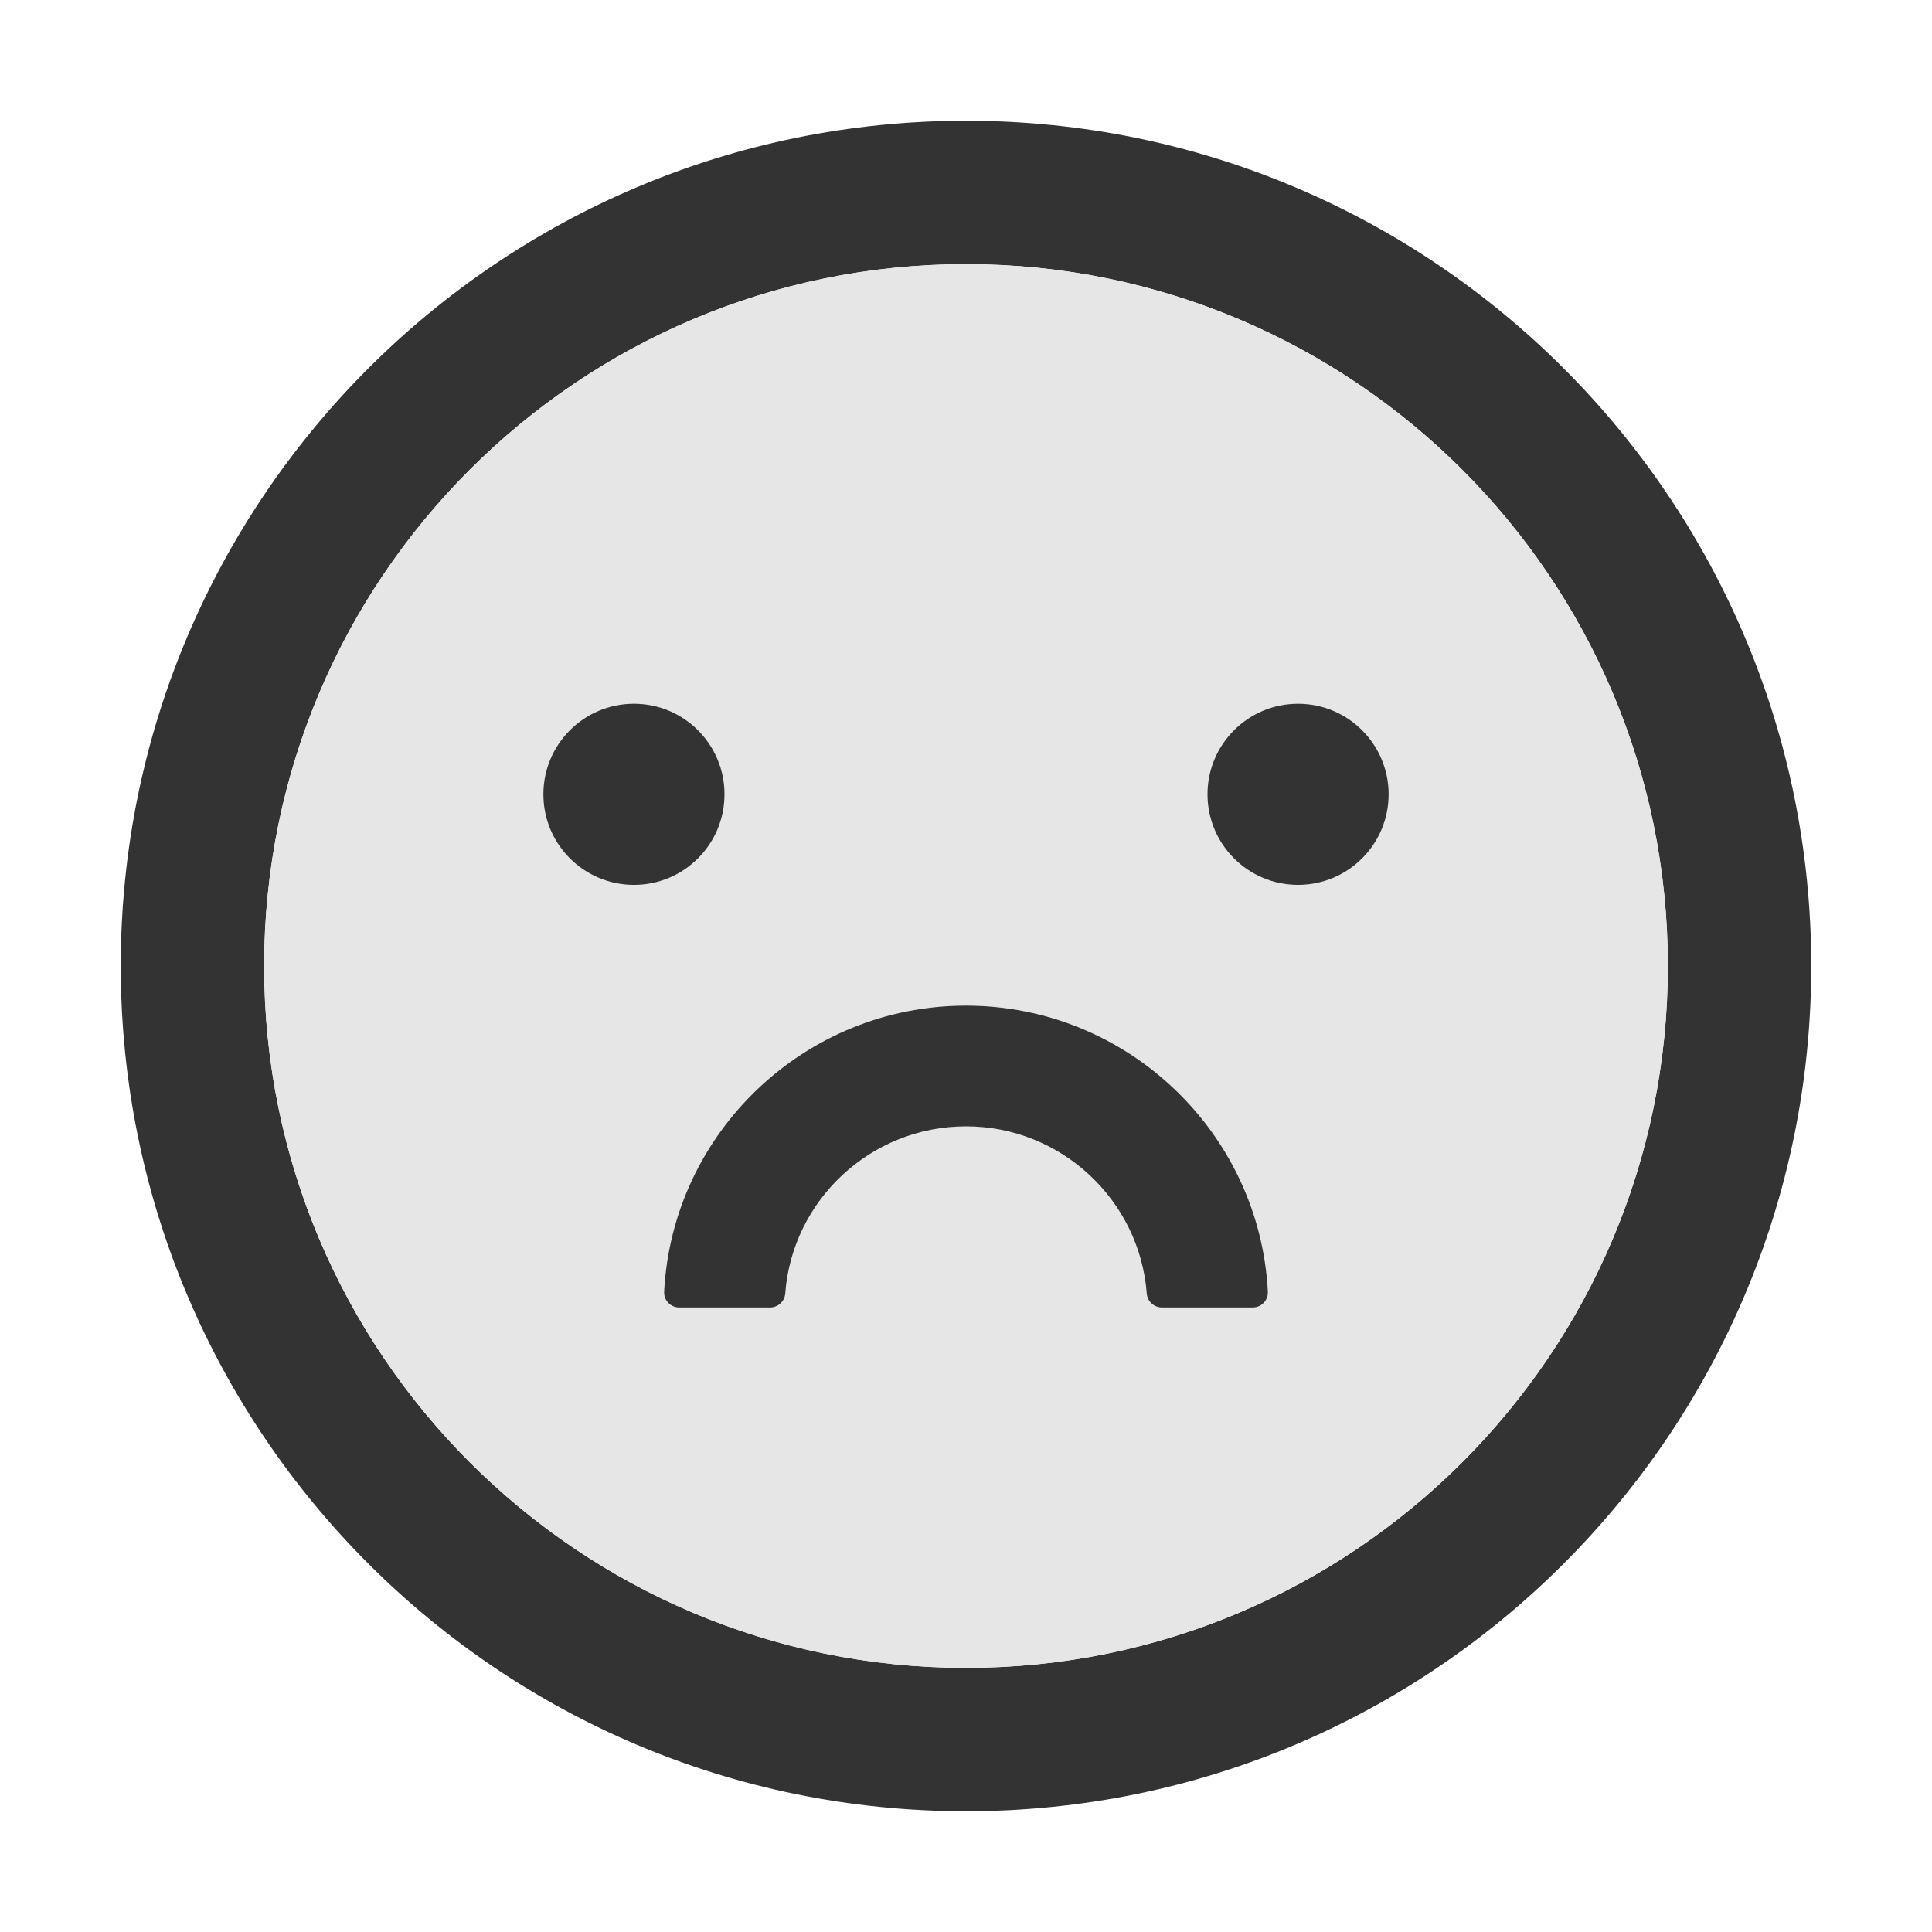
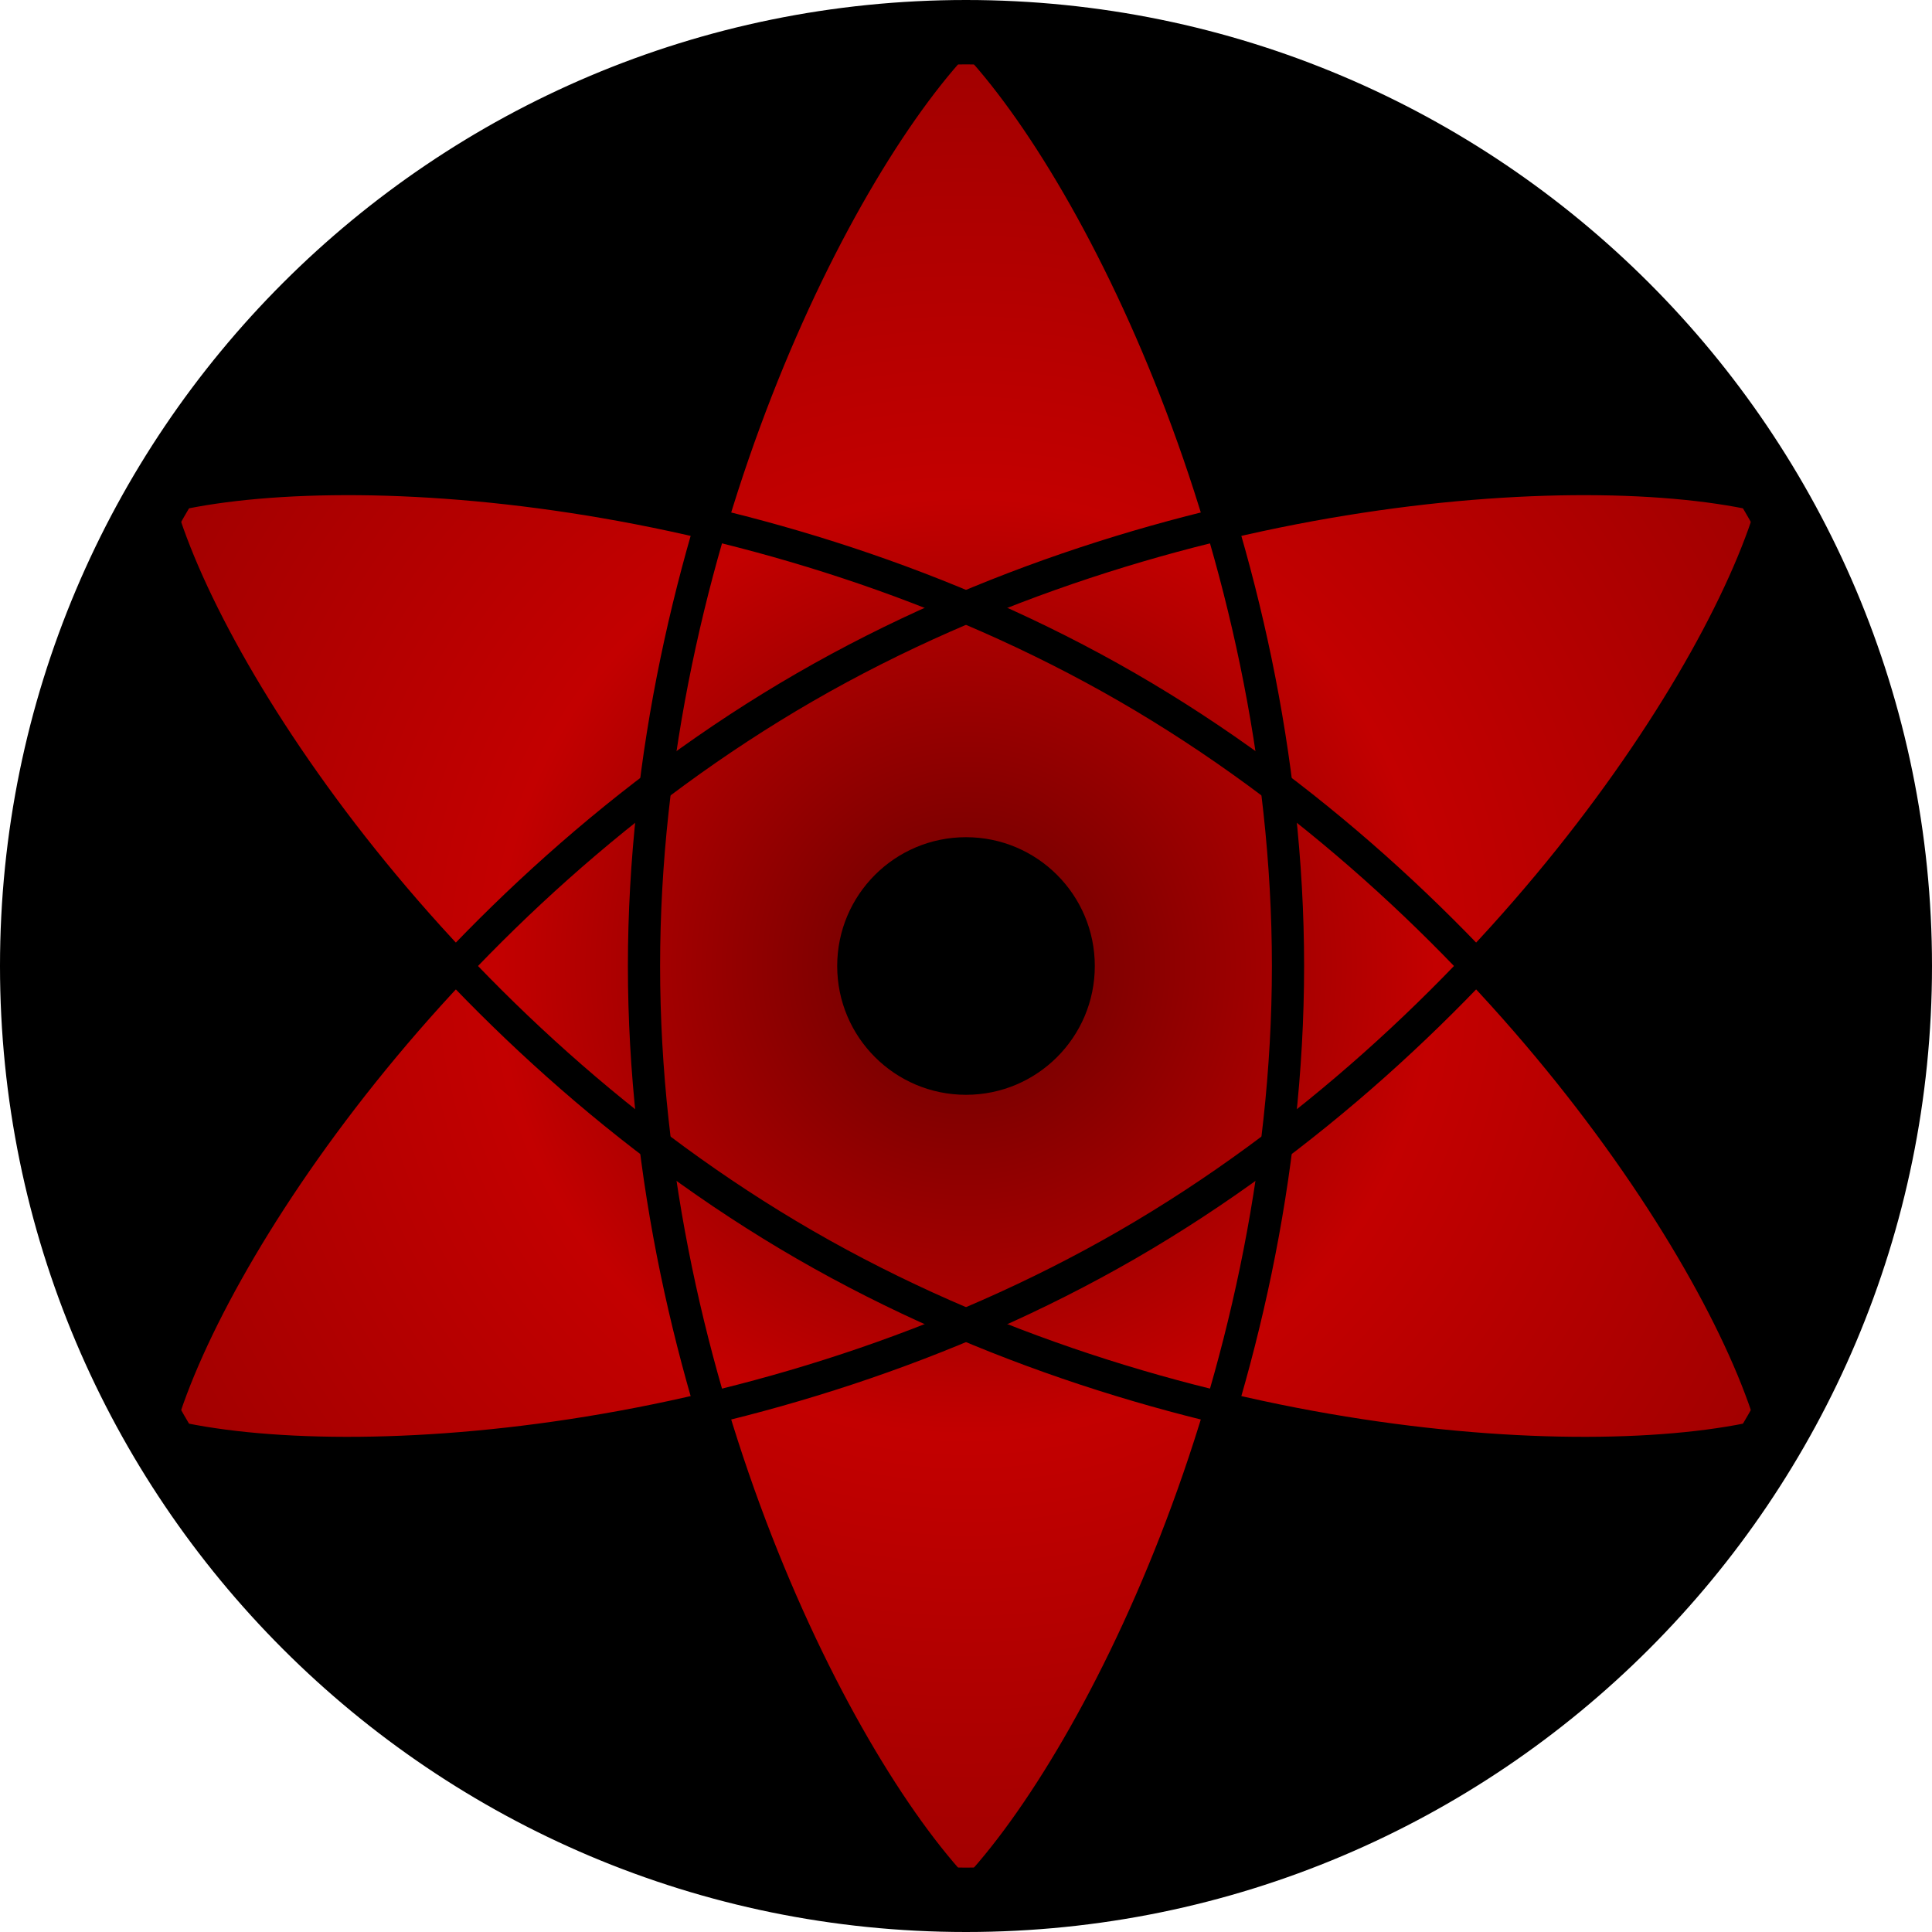
- <svg xmlns="http://www.w3.org/2000/svg" width="1024px" height="1024px" viewBox="0 0 1024 1024">
-   <path fill="#333" d="M512 64C264.6 64 64 264.6 64 512s200.6 448 448 448 448-200.6 448-448S759.4 64 512 64zm0 820c-205.4 0-372-166.6-372-372s166.6-372 372-372 372 166.6 372 372-166.6 372-372 372z" />
-   <path fill="#E6E6E6" d="M512 140c-205.4 0-372 166.6-372 372s166.6 372 372 372 372-166.6 372-372-166.6-372-372-372zM288 421a48.01 48.01 0 0 1 96 0 48.01 48.01 0 0 1-96 0zm376 272h-48.1c-4.2 0-7.8-3.2-8.1-7.4C604 636.1 562.5 597 512 597s-92.1 39.1-95.8 88.6c-.3 4.2-3.9 7.4-8.1 7.4H360a8 8 0 0 1-8-8.4c4.4-84.3 74.5-151.6 160-151.6s155.6 67.3 160 151.6a8 8 0 0 1-8 8.4zm24-224a48.01 48.01 0 0 1 0-96 48.01 48.01 0 0 1 0 96z" />
-   <path fill="#333" d="M288 421a48 48 0 1 0 96 0 48 48 0 1 0-96 0zm224 112c-85.5 0-155.6 67.3-160 151.6a8 8 0 0 0 8 8.4h48.1c4.2 0 7.8-3.2 8.1-7.4 3.7-49.5 45.3-88.6 95.8-88.6s92 39.1 95.8 88.6c.3 4.2 3.9 7.4 8.1 7.4H664a8 8 0 0 0 8-8.4C667.6 600.3 597.5 533 512 533zm128-112a48 48 0 1 0 96 0 48 48 0 1 0-96 0z" />
+ <svg xmlns="http://www.w3.org/2000/svg" xmlns:xlink="http://www.w3.org/1999/xlink" id="sharingan" width="300" height="300">
+   <defs id="defs">
+     <radialGradient id="gr">
+       <stop offset="0" style="stop-color:#660000; stop-opacity: 1;" id="st1" />
+       <stop style="stop-color:#c30000; stop-opacity: 1;" offset="0.5" id="st2" />
+       <stop style="stop-color:#a00000; stop-opacity: 1;" offset="1" id="st3" />
+     </radialGradient>
+   </defs>
+   <circle style="fill: url(#gr); stroke:#000; stroke-width:10;" cx="150" cy="150" r="145" id="iris" />
+   <g id="tomoe 1">
+     <path style="fill:none; stroke:#000; stroke-width: 5;" d="M200,150 C 200,215 170,275 150,295 C 130,275 100,215 100,150 C 100,85 130,25 150,5 C 170,25 200,85 200,150 z" id="tomoe 1a" />
+     <path style="fill:#000;" d="M 275,77.5 C 260,40 200,0 150,5 C 170,30 183.4,55.1 190,80 C 215,75 244.2,71.7 275,77.5 z" id="tomoe 1b" />
+     <use xlink:href="#tomoe 1b" transform="rotate(180 150 150)" id="tomoe 1c" />
+   </g>
+   <use xlink:href="#tomoe 1" transform="rotate(120 150 150)" id="tomoe 2" />
+   <use xlink:href="#tomoe 1" transform="rotate(-120 150 150)" id="tomoe 3" />
+   <circle style="fill:#000;" cx="150" cy="150" r="20" id="center" />
</svg>
